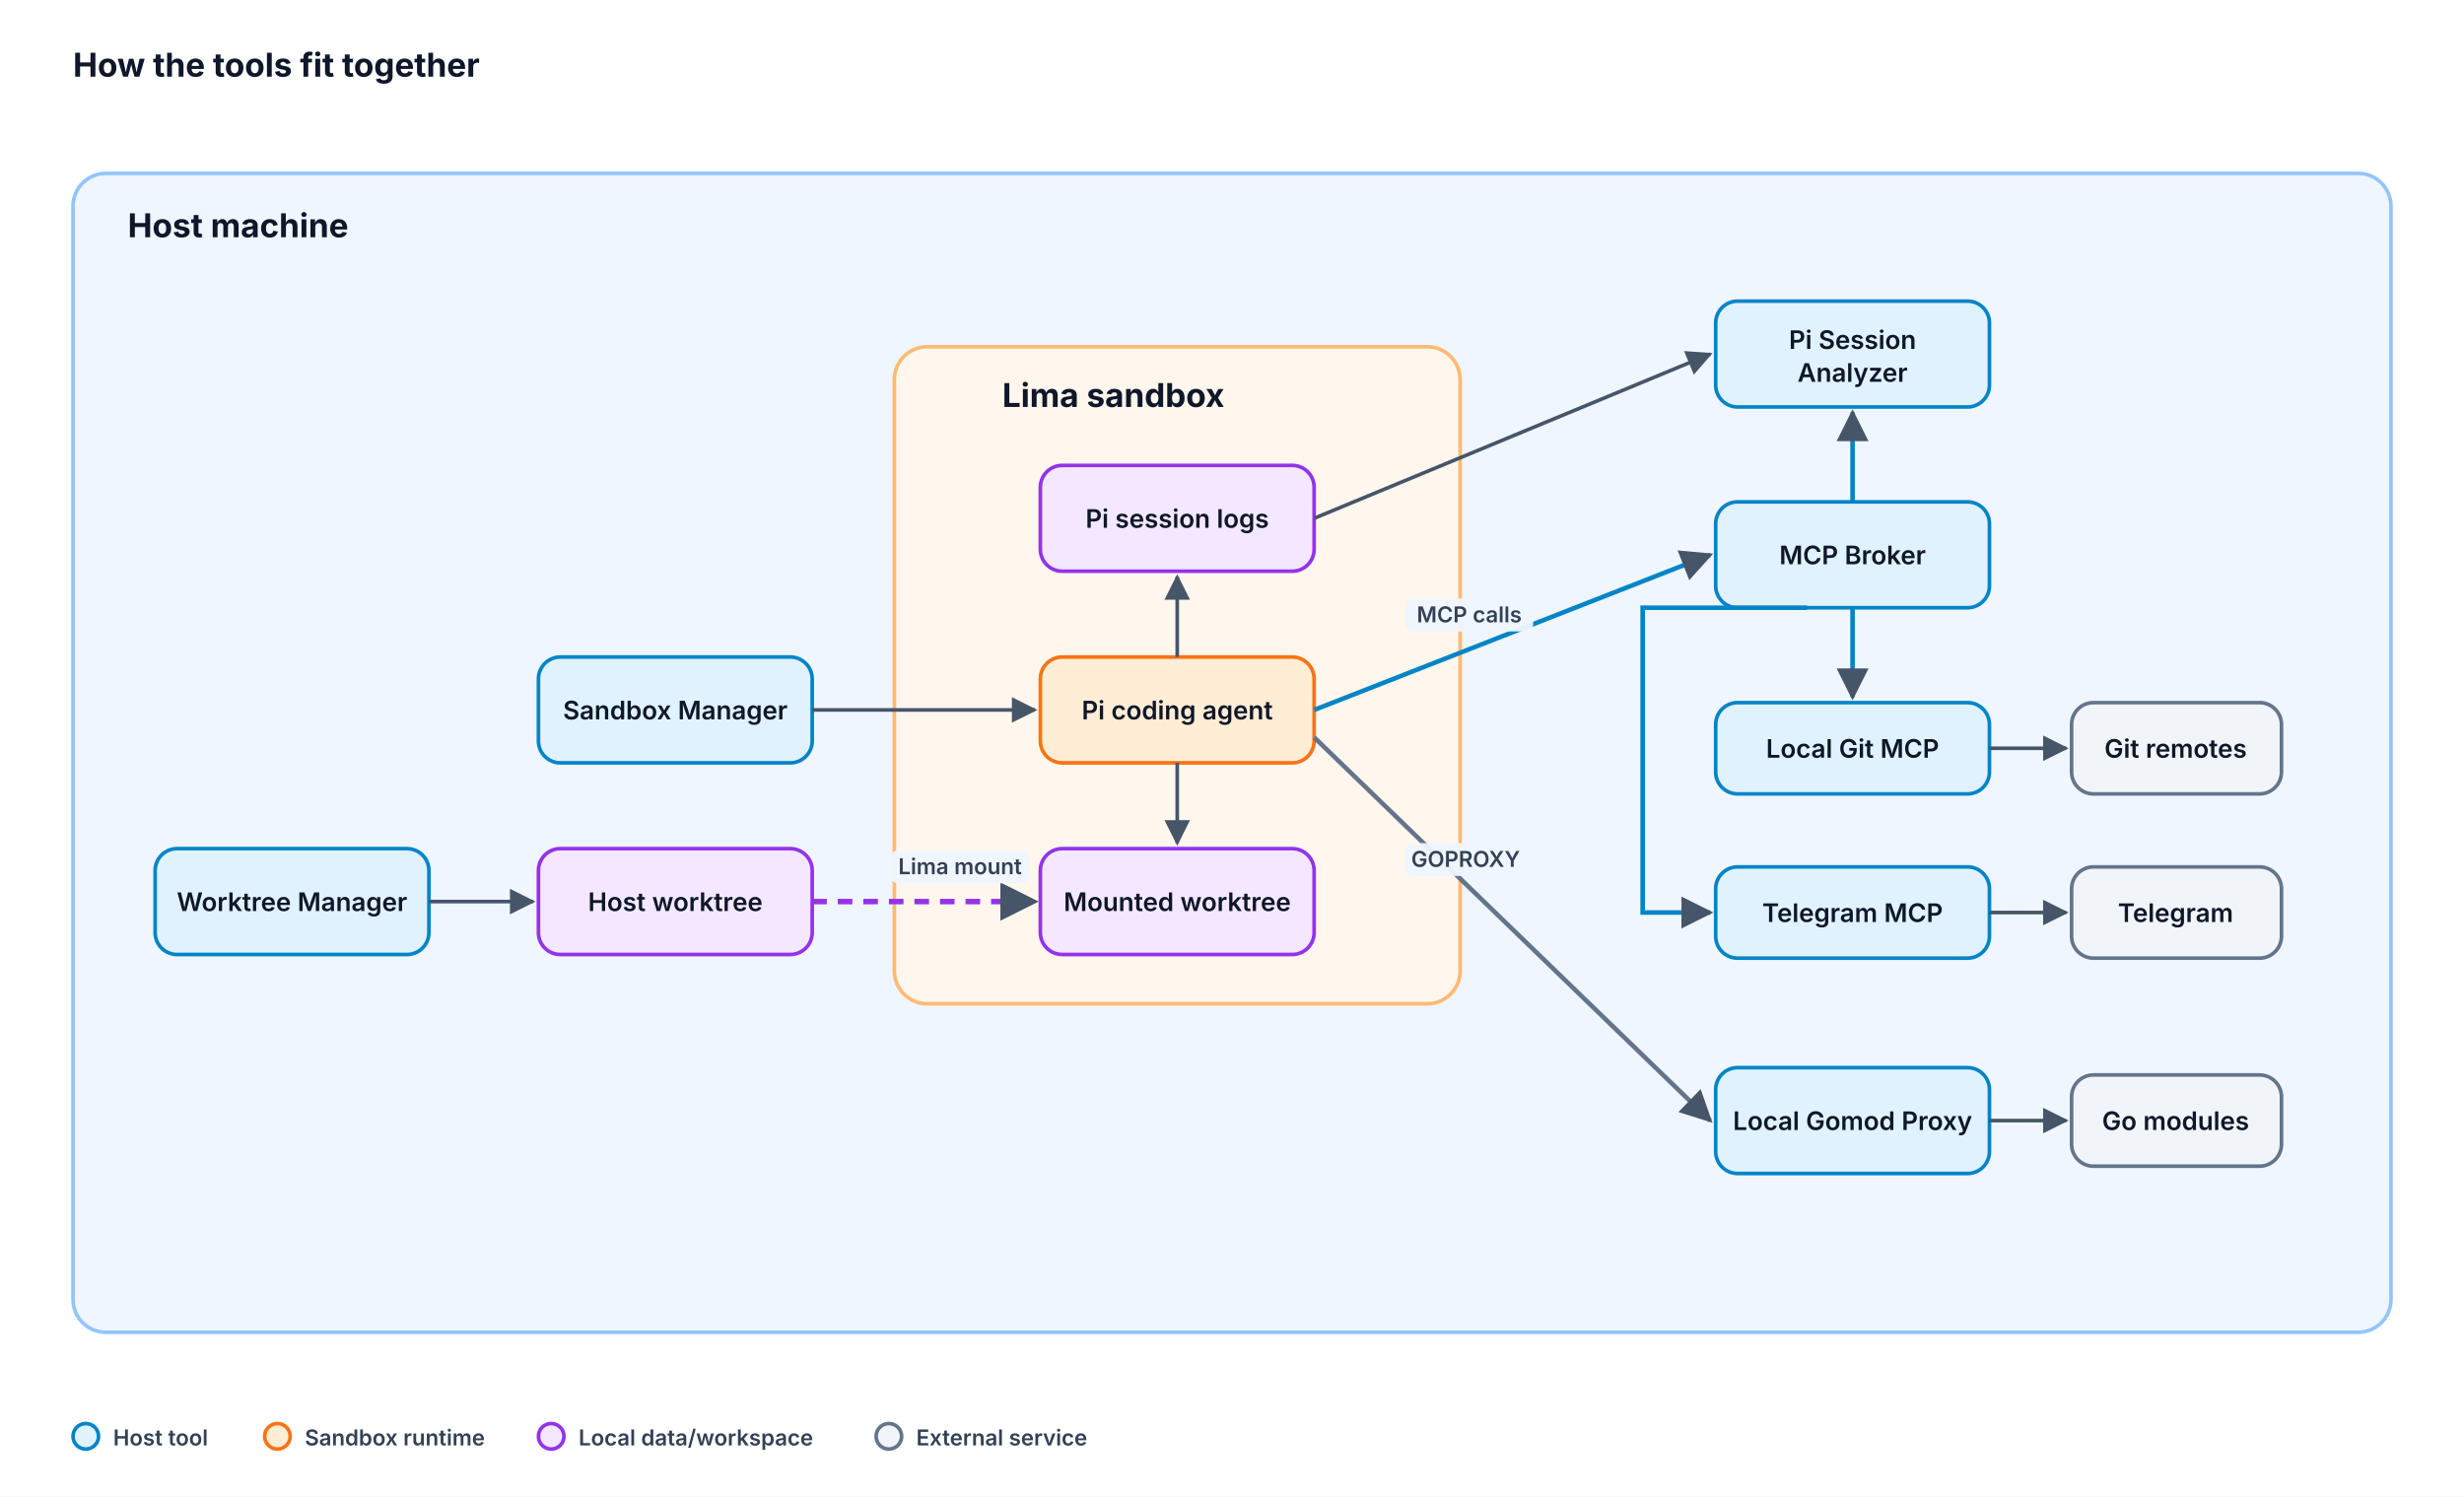
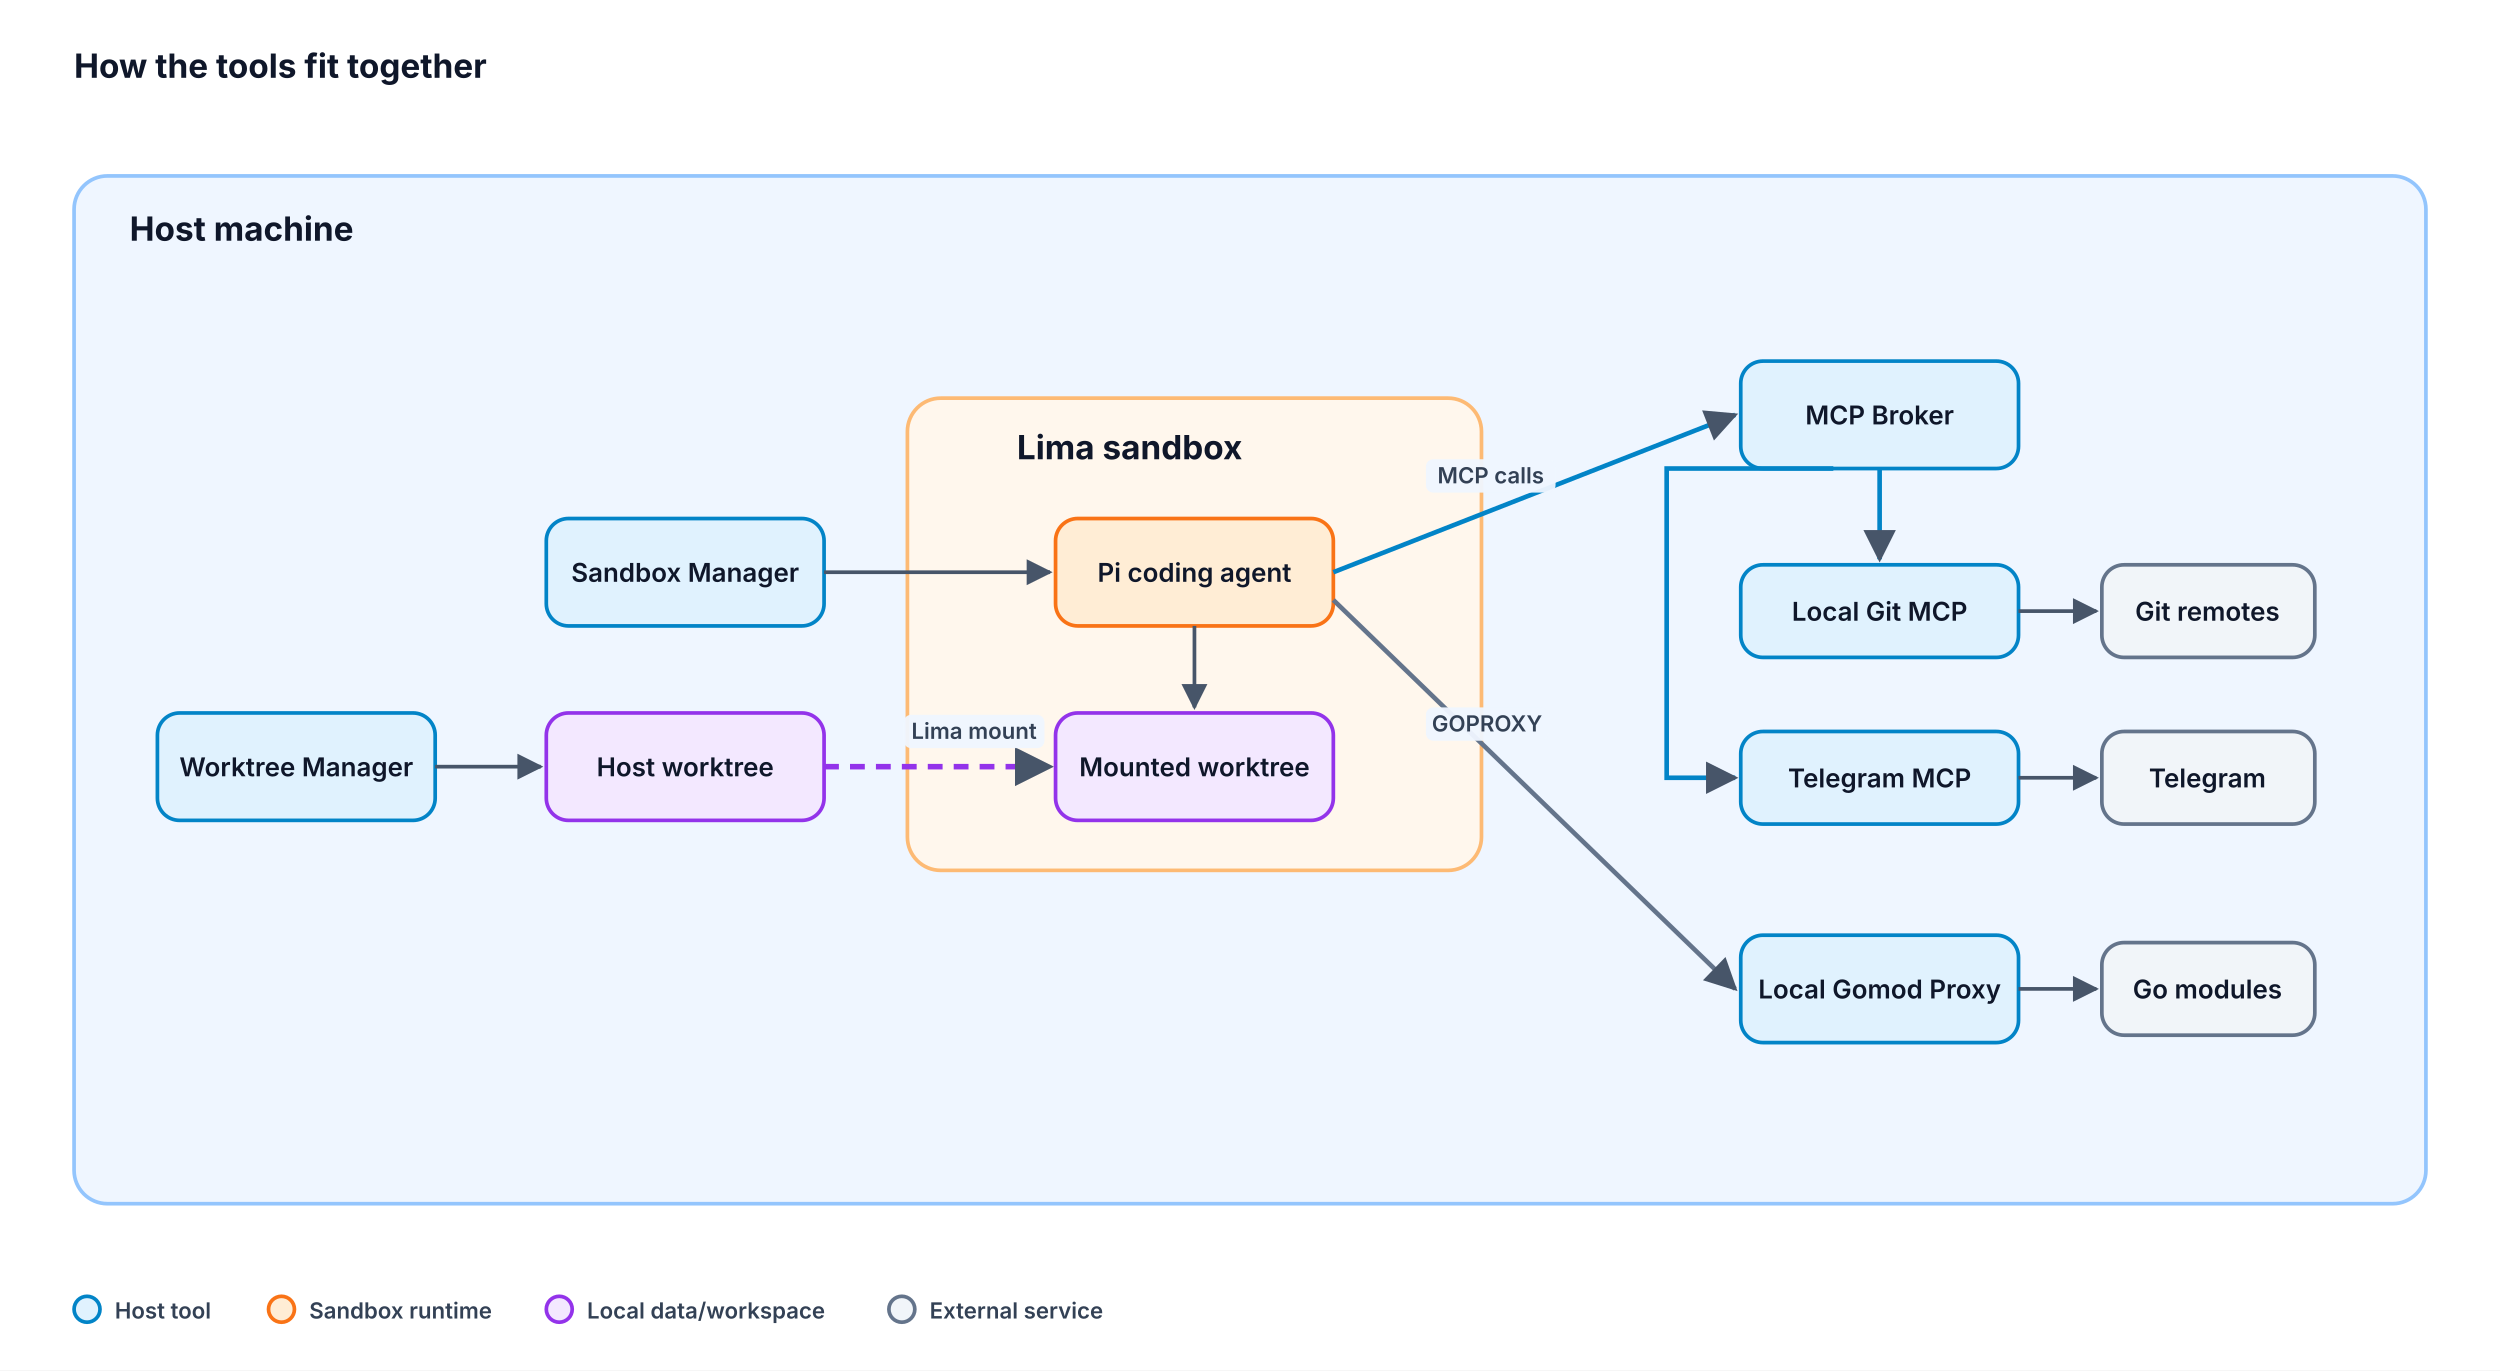
- <svg xmlns="http://www.w3.org/2000/svg" width="1350" height="820" viewBox="0 0 1350 820" role="img" aria-labelledby="title desc">
+ <svg xmlns="http://www.w3.org/2000/svg" width="1350" height="740" viewBox="0 0 1350 740" role="img" aria-labelledby="title desc">
  <defs>
    <marker id="arrow" viewBox="0 0 10 10" refX="9" refY="5" markerWidth="7" markerHeight="7" orient="auto-start-reverse">
      <path d="M 0 0 L 10 5 L 0 10 z" fill="#475569" />
    </marker>
    <style>
      .canvas { fill: #ffffff; }
      .group { stroke-width: 2; rx: 18; }
      .host { fill: #eff6ff; stroke: #93c5fd; }
      .sandbox { fill: #fff7ed; stroke: #fdba74; }
      .node { stroke-width: 2; rx: 12; }
      .host-node { fill: #e0f2fe; stroke: #0284c7; }
      .sandbox-node { fill: #ffedd5; stroke: #f97316; }
      .workspace-node { fill: #f3e8ff; stroke: #9333ea; }
      .external-node { fill: #f1f5f9; stroke: #64748b; }
      .title { font: 700 18px system-ui, -apple-system, BlinkMacSystemFont, "Segoe UI", sans-serif; fill: #0f172a; }
      .label { font: 600 14px system-ui, -apple-system, BlinkMacSystemFont, "Segoe UI", sans-serif; fill: #0f172a; text-anchor: middle; dominant-baseline: middle; }
      .small { font: 500 12px system-ui, -apple-system, BlinkMacSystemFont, "Segoe UI", sans-serif; fill: #475569; text-anchor: middle; dominant-baseline: middle; }
      .edge { fill: none; stroke: #475569; stroke-width: 2; marker-end: url(#arrow); }
      .mcp { fill: none; stroke: #0284c7; stroke-width: 2.5; marker-end: url(#arrow); }
      .proxy { fill: none; stroke: #64748b; stroke-width: 2.5; marker-end: url(#arrow); }
      .mount { fill: none; stroke: #9333ea; stroke-width: 3; stroke-dasharray: 8 6; marker-end: url(#arrow); }
      .edge-label { font: 600 12px system-ui, -apple-system, BlinkMacSystemFont, "Segoe UI", sans-serif; fill: #334155; text-anchor: middle; }
      .label-bg { fill: #eff6ff; opacity: 0.95; rx: 4; }
      .legend-text { font: 600 12px system-ui, -apple-system, BlinkMacSystemFont, "Segoe UI", sans-serif; fill: #334155; }
    </style>
  </defs>
-   <rect class="canvas" width="1350" height="820" />
+   <rect class="canvas" width="1350" height="740" />
  <text class="title" x="40" y="42">How the tools fit together</text>
-   <rect class="group host" x="40" y="95" width="1270" height="635" />
+   <rect class="group host" x="40" y="95" width="1270" height="555" />
  <text class="title" x="70" y="130">Host machine</text>
-   <rect class="group sandbox" x="490" y="190" width="310" height="360" />
-   <text class="title" x="610" y="223" text-anchor="middle">Lima sandbox</text>
-   <rect class="node host-node" x="85" y="465" width="150" height="58" />
-   <text class="label" x="160" y="494">Worktree Manager</text>
-   <rect class="node host-node" x="295" y="360" width="150" height="58" />
-   <text class="label" x="370" y="389">Sandbox Manager</text>
-   <rect class="node workspace-node" x="295" y="465" width="150" height="58" />
-   <text class="label" x="370" y="494">Host worktree</text>
-   <rect class="node sandbox-node" x="570" y="360" width="150" height="58" />
-   <text class="label" x="645" y="389">Pi coding agent</text>
-   <rect class="node workspace-node" x="570" y="465" width="150" height="58" />
-   <text class="label" x="645" y="494">Mounted worktree</text>
-   <rect class="node workspace-node" x="570" y="255" width="150" height="58" />
-   <text class="label" x="645" y="284">Pi session logs</text>
-   <rect class="node host-node" x="940" y="165" width="150" height="58" />
-   <text class="label" x="1015" y="186">Pi Session</text>
-   <text class="label" x="1015" y="204">Analyzer</text>
-   <rect class="node host-node" x="940" y="275" width="150" height="58" />
-   <text class="label" x="1015" y="304">MCP Broker</text>
-   <rect class="node host-node" x="940" y="385" width="150" height="50" />
-   <text class="label" x="1015" y="410">Local Git MCP</text>
-   <rect class="node host-node" x="940" y="475" width="150" height="50" />
-   <text class="label" x="1015" y="500">Telegram MCP</text>
-   <rect class="node host-node" x="940" y="585" width="150" height="58" />
-   <text class="label" x="1015" y="614">Local Gomod Proxy</text>
-   <rect class="node external-node" x="1135" y="385" width="115" height="50" />
-   <text class="label" x="1192" y="410">Git remotes</text>
-   <rect class="node external-node" x="1135" y="475" width="115" height="50" />
-   <text class="label" x="1192" y="500">Telegram</text>
-   <rect class="node external-node" x="1135" y="589" width="115" height="50" />
-   <text class="label" x="1192" y="614">Go modules</text>
-   <path class="edge" d="M235 494 L292 494" />
-   <path class="edge" d="M445 389 L567 389" />
-   <path class="mount" d="M445 494 L567 494" />
-   <rect class="label-bg" x="488" y="466" width="76" height="18" />
-   <text class="edge-label" x="526" y="479">Lima mount</text>
-   <path class="edge" d="M645 360 L645 316" />
-   <path class="edge" d="M645 418 L645 462" />
-   <path class="mcp" d="M720 389 L937 304" />
-   <rect class="label-bg" x="770" y="328" width="70" height="18" />
-   <text class="edge-label" x="805" y="341">MCP calls</text>
-   <path class="mcp" d="M1015 333 L1015 382" />
-   <path class="mcp" d="M990 333 L900 333 L900 500 L937 500" />
-   <path class="proxy" d="M720 404 L937 614" />
-   <rect class="label-bg" x="770" y="462" width="66" height="18" />
-   <text class="edge-label" x="803" y="475">GOPROXY</text>
-   <path class="edge" d="M1090 410 L1132 410" />
-   <path class="edge" d="M1090 500 L1132 500" />
-   <path class="edge" d="M1090 614 L1132 614" />
-   <path class="edge" d="M720 284 L937 194" />
-   <path class="mcp" d="M1015 275 L1015 226" />
-   <rect class="node host-node" x="40" y="780" width="14" height="14" />
-   <text class="legend-text" x="62" y="792">Host tool</text>
-   <rect class="node sandbox-node" x="145" y="780" width="14" height="14" />
-   <text class="legend-text" x="167" y="792">Sandbox runtime</text>
-   <rect class="node workspace-node" x="295" y="780" width="14" height="14" />
-   <text class="legend-text" x="317" y="792">Local data/workspace</text>
-   <rect class="node external-node" x="480" y="780" width="14" height="14" />
-   <text class="legend-text" x="502" y="792">External service</text>
+   <g transform="translate(0 -80)">
+     <rect class="group sandbox" x="490" y="295" width="310" height="255" />
+     <text class="title" x="610" y="328" text-anchor="middle">Lima sandbox</text>
+     <rect class="node host-node" x="85" y="465" width="150" height="58" />
+     <text class="label" x="160" y="494">Worktree Manager</text>
+     <rect class="node host-node" x="295" y="360" width="150" height="58" />
+     <text class="label" x="370" y="389">Sandbox Manager</text>
+     <rect class="node workspace-node" x="295" y="465" width="150" height="58" />
+     <text class="label" x="370" y="494">Host worktree</text>
+     <rect class="node sandbox-node" x="570" y="360" width="150" height="58" />
+     <text class="label" x="645" y="389">Pi coding agent</text>
+     <rect class="node workspace-node" x="570" y="465" width="150" height="58" />
+     <text class="label" x="645" y="494">Mounted worktree</text>
+     <rect class="node host-node" x="940" y="275" width="150" height="58" />
+     <text class="label" x="1015" y="304">MCP Broker</text>
+     <rect class="node host-node" x="940" y="385" width="150" height="50" />
+     <text class="label" x="1015" y="410">Local Git MCP</text>
+     <rect class="node host-node" x="940" y="475" width="150" height="50" />
+     <text class="label" x="1015" y="500">Telegram MCP</text>
+     <rect class="node host-node" x="940" y="585" width="150" height="58" />
+     <text class="label" x="1015" y="614">Local Gomod Proxy</text>
+     <rect class="node external-node" x="1135" y="385" width="115" height="50" />
+     <text class="label" x="1192" y="410">Git remotes</text>
+     <rect class="node external-node" x="1135" y="475" width="115" height="50" />
+     <text class="label" x="1192" y="500">Telegram</text>
+     <rect class="node external-node" x="1135" y="589" width="115" height="50" />
+     <text class="label" x="1192" y="614">Go modules</text>
+     <path class="edge" d="M235 494 L292 494" />
+     <path class="edge" d="M445 389 L567 389" />
+     <path class="mount" d="M445 494 L567 494" />
+     <rect class="label-bg" x="488" y="466" width="76" height="18" />
+     <text class="edge-label" x="526" y="479">Lima mount</text>
+     <path class="edge" d="M645 418 L645 462" />
+     <path class="mcp" d="M720 389 L937 304" />
+     <rect class="label-bg" x="770" y="328" width="70" height="18" />
+     <text class="edge-label" x="805" y="341">MCP calls</text>
+     <path class="mcp" d="M1015 333 L1015 382" />
+     <path class="mcp" d="M990 333 L900 333 L900 500 L937 500" />
+     <path class="proxy" d="M720 404 L937 614" />
+     <rect class="label-bg" x="770" y="462" width="66" height="18" />
+     <text class="edge-label" x="803" y="475">GOPROXY</text>
+     <path class="edge" d="M1090 410 L1132 410" />
+     <path class="edge" d="M1090 500 L1132 500" />
+     <path class="edge" d="M1090 614 L1132 614" />
+   </g>
+   <rect class="node host-node" x="40" y="700" width="14" height="14" />
+   <text class="legend-text" x="62" y="712">Host tool</text>
+   <rect class="node sandbox-node" x="145" y="700" width="14" height="14" />
+   <text class="legend-text" x="167" y="712">Sandbox runtime</text>
+   <rect class="node workspace-node" x="295" y="700" width="14" height="14" />
+   <text class="legend-text" x="317" y="712">Local data/workspace</text>
+   <rect class="node external-node" x="480" y="700" width="14" height="14" />
+   <text class="legend-text" x="502" y="712">External service</text>
</svg>
